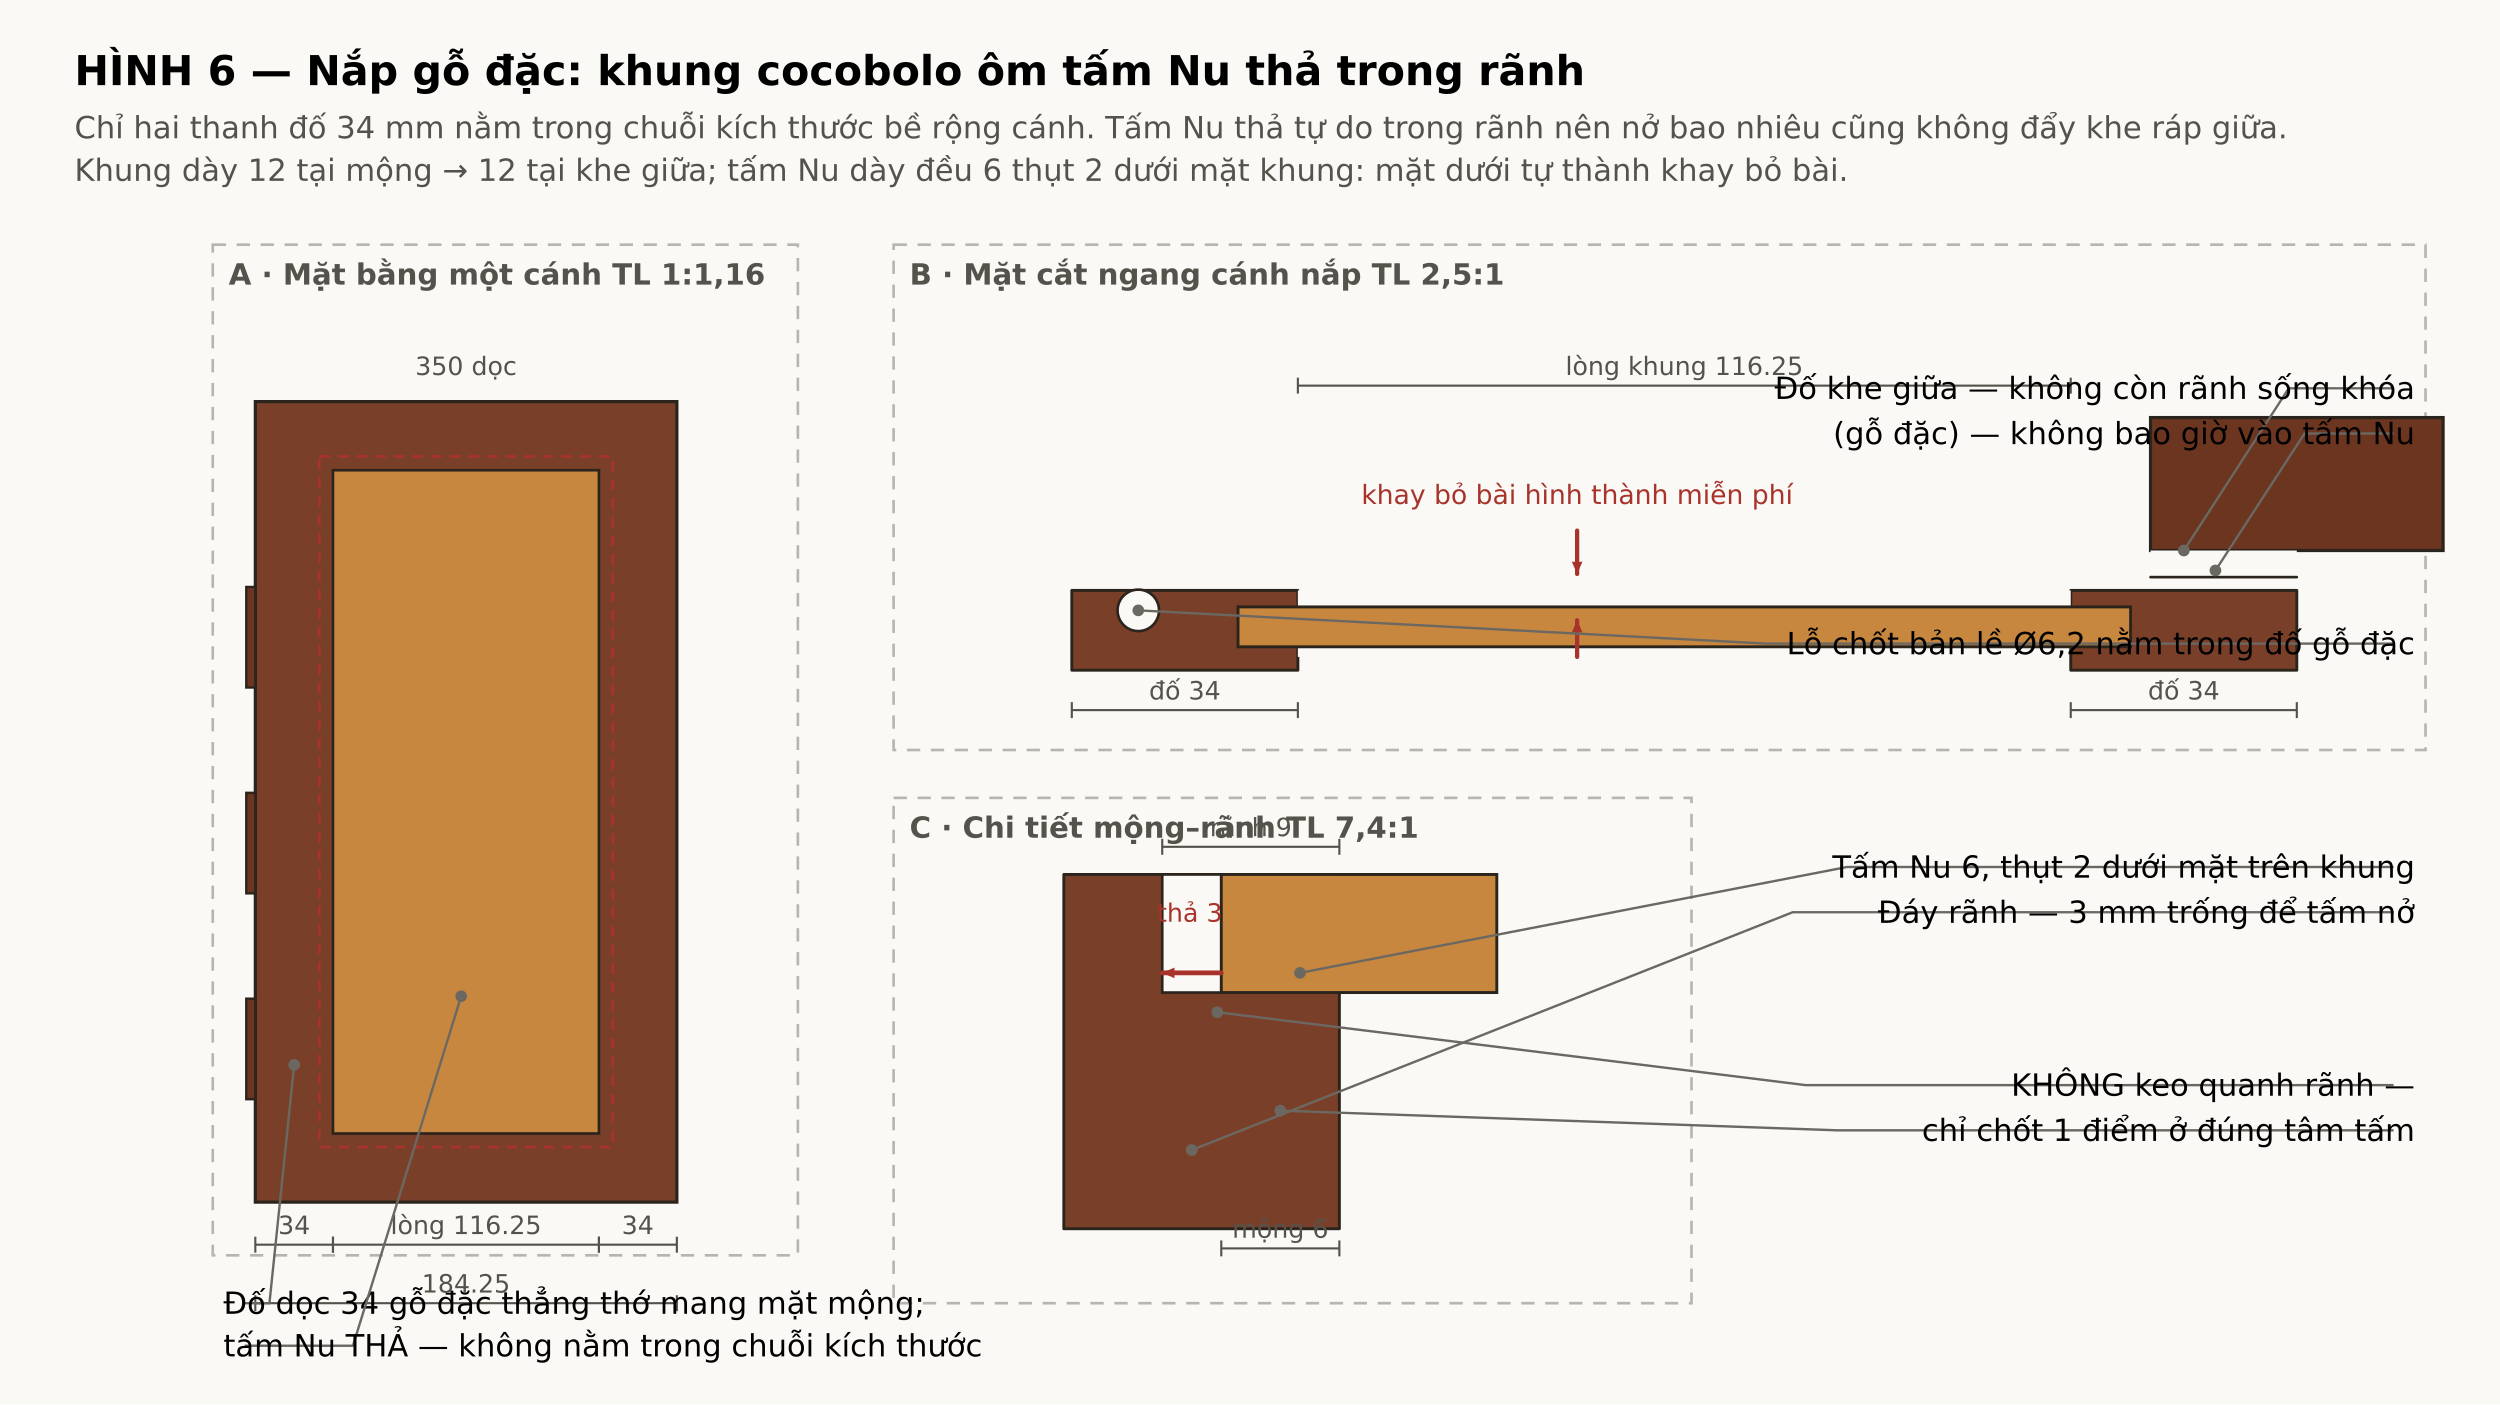
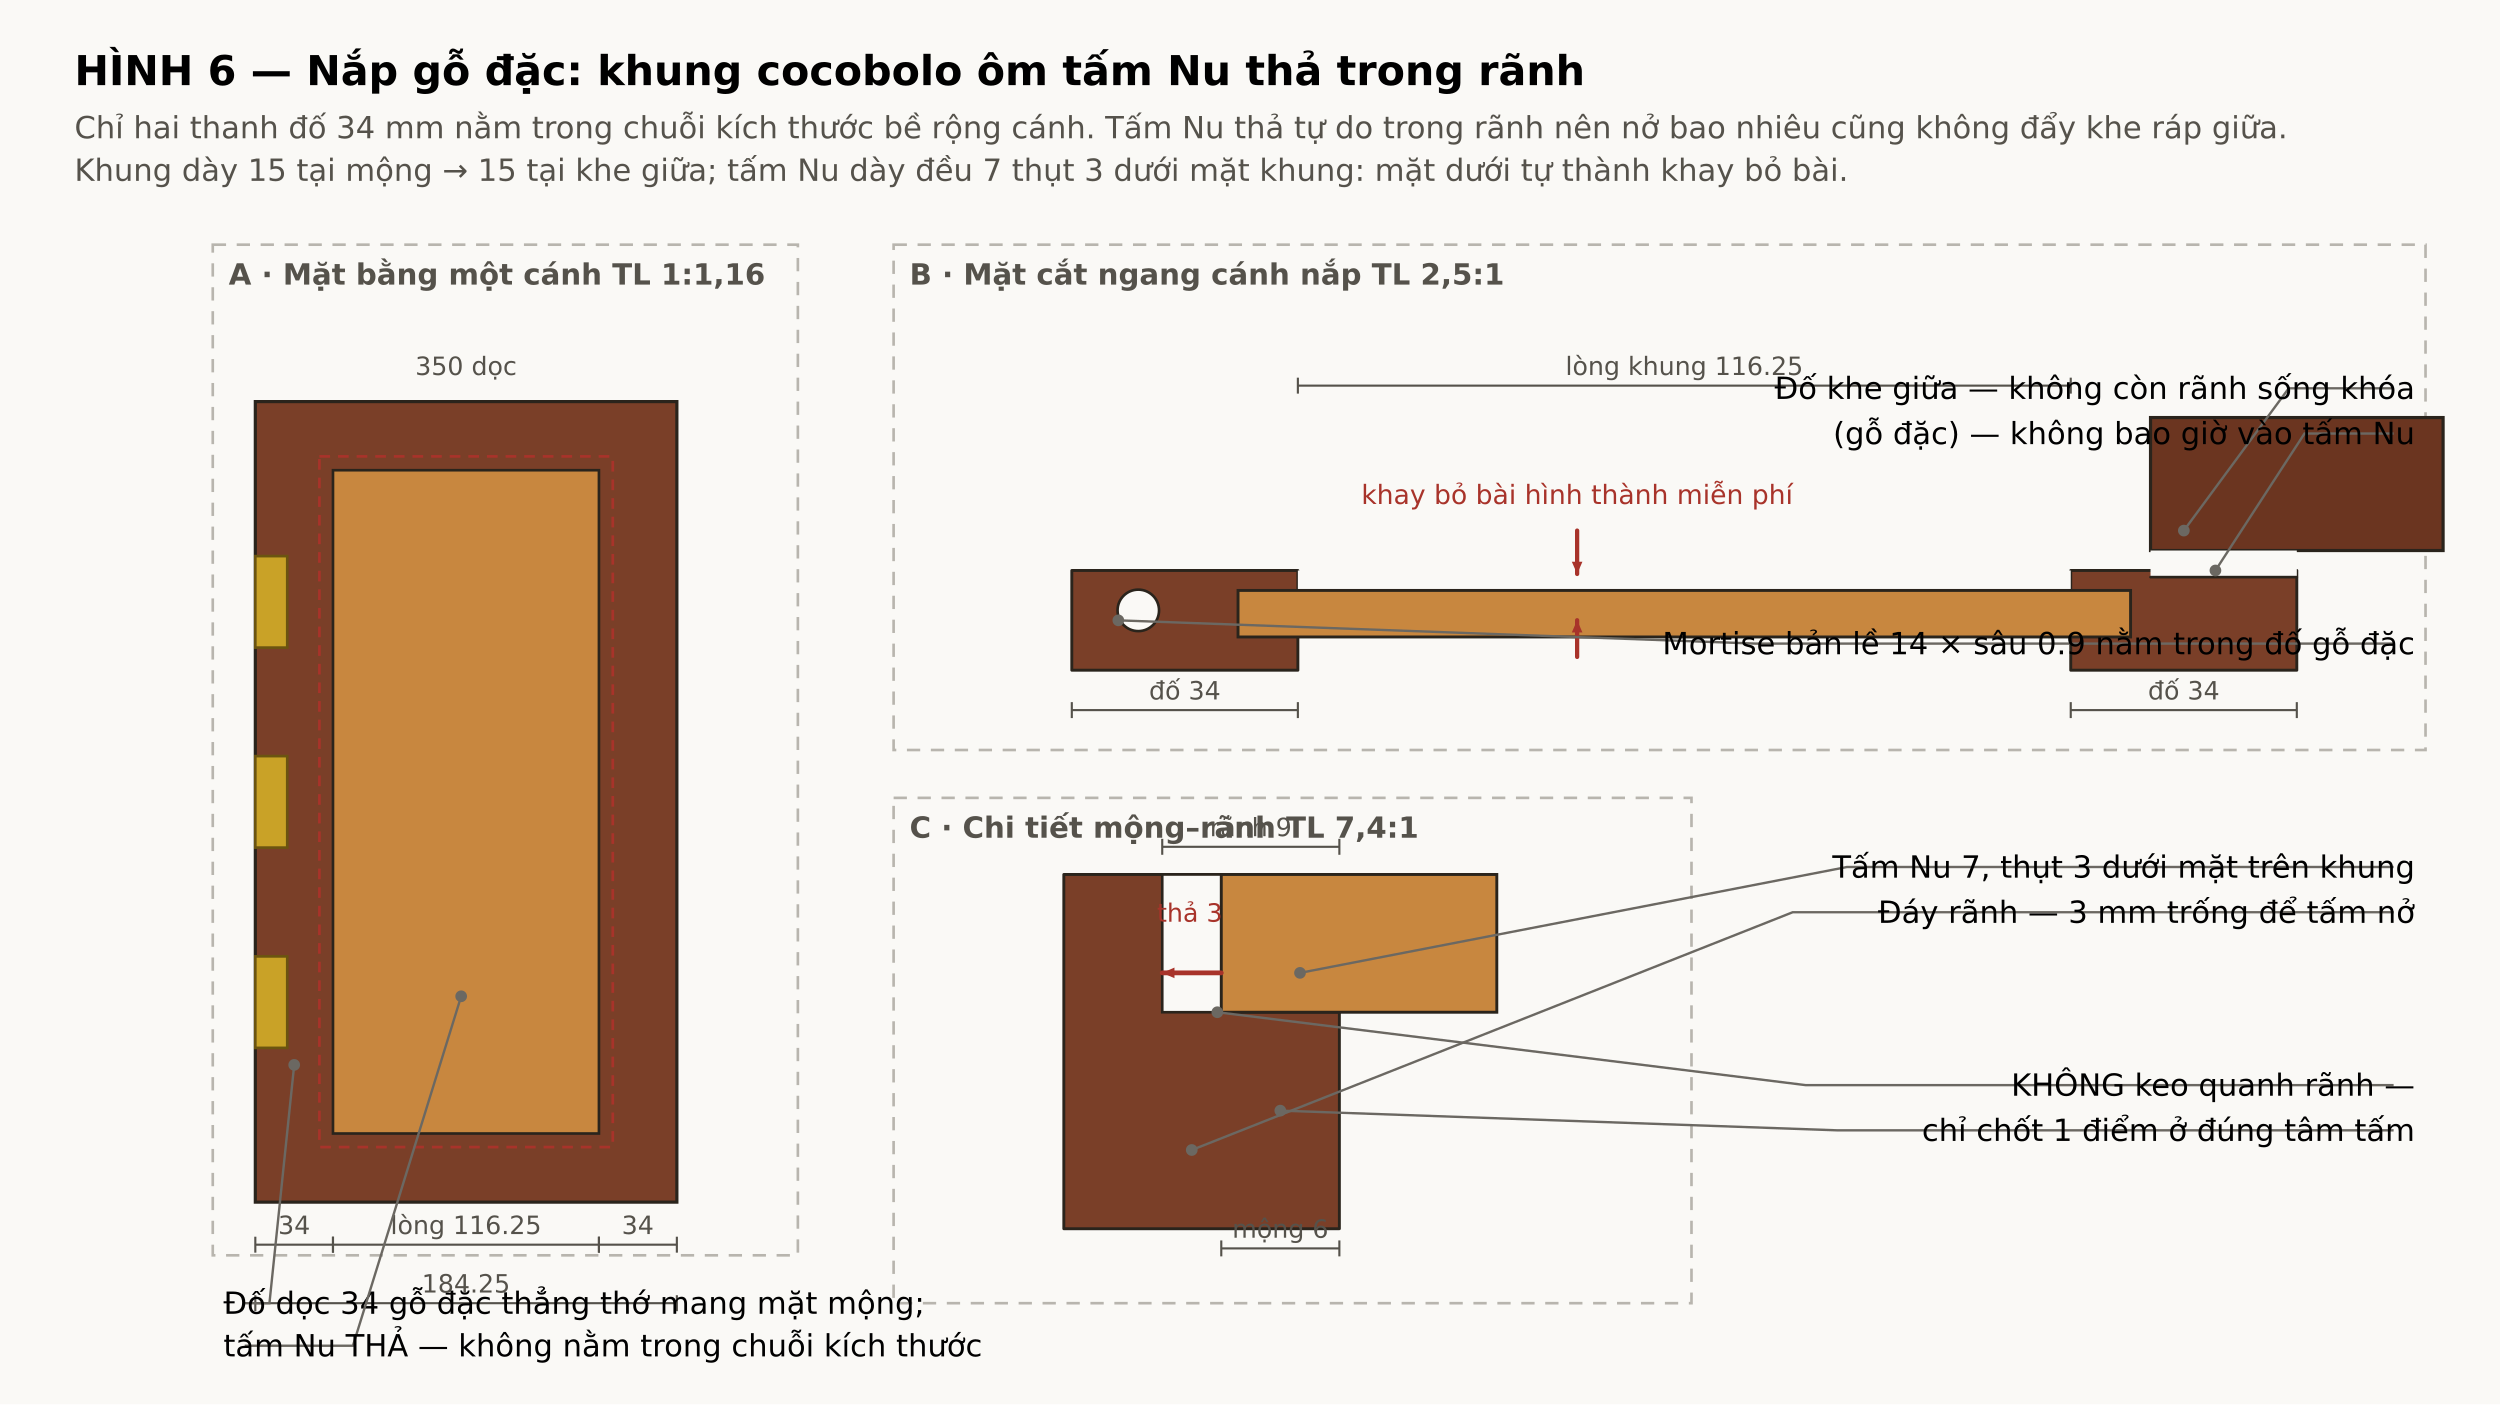
<svg xmlns="http://www.w3.org/2000/svg" width="940" height="528" viewBox="0 0 940 528" font-family="DejaVu Sans" font-size="11.5">
  <rect width="100%" height="100%" fill="#faf9f6" />
  <text x="28" y="32" font-size="15.5" font-weight="bold">HÌNH 6 — Nắp gỗ đặc: khung cocobolo ôm tấm Nu thả trong rãnh</text>
  <text x="28" y="52" fill="#55524b">Chỉ hai thanh đố 34 mm nằm trong chuỗi kích thước bề rộng cánh. Tấm Nu thả tự do trong rãnh nên nở bao nhiêu cũng không đẩy khe ráp giữa.</text>
-   <text x="28" y="68" fill="#55524b">Khung dày 12 tại mộng → 12 tại khe giữa; tấm Nu dày đều 6 thụt 2 dưới mặt khung: mặt dưới tự thành khay bỏ bài.</text>
+   <text x="28" y="68" fill="#55524b">Khung dày 15 tại mộng → 15 tại khe giữa; tấm Nu dày đều 7 thụt 3 dưới mặt khung: mặt dưới tự thành khay bỏ bài.</text>
  <rect x="80" y="92" width="220" height="380" fill="none" stroke="#b8b5ae" stroke-width="1" stroke-dasharray="5,4" />
  <text x="86" y="107" font-size="11" font-weight="bold" fill="#55524b">A · Mặt bằng một cánh  TL 1:1,16</text>
  <rect x="96.0" y="151.0" width="158.5" height="301.0" fill="#7a3f28" stroke="#2a241c" stroke-width="1.2" />
  <rect x="125.2" y="176.8" width="100.0" height="249.4" fill="#c8873f" stroke="#2a241c" stroke-width="1.0" />
  <rect x="120.1" y="171.6" width="110.3" height="259.7" fill="none" stroke="#a8332a" stroke-width="1.0" stroke-dasharray="4,3" />
-   <rect x="92.6" y="375.5" width="3.4" height="37.8" fill="#6b3520" stroke="#2a241c" stroke-width="0.9" />
-   <rect x="92.6" y="298.1" width="3.4" height="37.8" fill="#6b3520" stroke="#2a241c" stroke-width="0.9" />
-   <rect x="92.6" y="220.7" width="3.4" height="37.8" fill="#6b3520" stroke="#2a241c" stroke-width="0.9" />
+   <rect x="96.0" y="359.6" width="12.0" height="34.4" fill="#c9a227" stroke="#6b5410" stroke-width="1.0" />
+   <rect x="96.0" y="284.3" width="12.0" height="34.4" fill="#c9a227" stroke="#6b5410" stroke-width="1.0" />
+   <rect x="96.0" y="209.1" width="12.0" height="34.4" fill="#c9a227" stroke="#6b5410" stroke-width="1.0" />
  <line x1="96.0" y1="468.0" x2="125.2" y2="468.0" stroke="#55524b" stroke-width="0.8" />
  <line x1="96.0" y1="465.0" x2="96.0" y2="471.0" stroke="#55524b" stroke-width="0.8" />
  <line x1="125.2" y1="465.0" x2="125.2" y2="471.0" stroke="#55524b" stroke-width="0.8" />
  <text x="110.6" y="464.0" text-anchor="middle" font-size="9.5" fill="#55524b">34</text>
  <line x1="125.2" y1="468.0" x2="225.2" y2="468.0" stroke="#55524b" stroke-width="0.8" />
  <line x1="125.2" y1="465.0" x2="125.2" y2="471.0" stroke="#55524b" stroke-width="0.8" />
  <line x1="225.2" y1="465.0" x2="225.2" y2="471.0" stroke="#55524b" stroke-width="0.8" />
  <text x="175.2" y="464.0" text-anchor="middle" font-size="9.5" fill="#55524b">lòng 116.25</text>
  <line x1="225.2" y1="468.0" x2="254.5" y2="468.0" stroke="#55524b" stroke-width="0.8" />
  <line x1="225.2" y1="465.0" x2="225.2" y2="471.0" stroke="#55524b" stroke-width="0.8" />
  <line x1="254.5" y1="465.0" x2="254.5" y2="471.0" stroke="#55524b" stroke-width="0.8" />
  <text x="239.8" y="464.0" text-anchor="middle" font-size="9.5" fill="#55524b">34</text>
  <line x1="96.0" y1="490.0" x2="254.5" y2="490.0" stroke="#55524b" stroke-width="0.8" />
  <line x1="96.0" y1="487.0" x2="96.0" y2="493.0" stroke="#55524b" stroke-width="0.8" />
  <line x1="254.5" y1="487.0" x2="254.5" y2="493.0" stroke="#55524b" stroke-width="0.8" />
  <text x="175.2" y="486.0" text-anchor="middle" font-size="9.5" fill="#55524b">184.25</text>
  <text x="175.227" y="141.0" text-anchor="middle" font-size="9.5" fill="#55524b">350 dọc</text>
  <rect x="336" y="92" width="576" height="190" fill="none" stroke="#b8b5ae" stroke-width="1" stroke-dasharray="5,4" />
  <text x="342" y="107" font-size="11" font-weight="bold" fill="#55524b">B · Mặt cắt ngang cánh nắp  TL 2,5:1</text>
-   <polygon points="403.0,252.0 488.0,252.0 488.0,222.0 403.0,222.0" fill="#7a3f28" stroke="#2a241c" stroke-width="1.1" stroke-linejoin="round" />
-   <polygon points="778.6,252.0 863.6,252.0 863.6,222.0 778.6,222.0" fill="#7a3f28" stroke="#2a241c" stroke-width="1.1" stroke-linejoin="round" />
-   <polygon points="488.0,222.0 778.6,222.0 778.6,242.0 488.0,247.0" fill="#faf9f6" stroke="#faf9f6" stroke-width="0" stroke-linejoin="round" />
-   <rect x="465.5" y="228.2" width="335.6" height="15.0" fill="#c8873f" stroke="#2a241c" stroke-width="1.1" />
+   <polygon points="403.0,252.0 488.0,252.0 488.0,214.5 403.0,214.5" fill="#7a3f28" stroke="#2a241c" stroke-width="1.1" stroke-linejoin="round" />
+   <polygon points="778.6,252.0 863.6,252.0 863.6,214.5 778.6,214.5" fill="#7a3f28" stroke="#2a241c" stroke-width="1.1" stroke-linejoin="round" />
+   <polygon points="488.0,214.5 778.6,214.5 778.6,234.5 488.0,239.5" fill="#faf9f6" stroke="#faf9f6" stroke-width="0" stroke-linejoin="round" />
+   <rect x="465.5" y="222.0" width="335.6" height="17.5" fill="#c8873f" stroke="#2a241c" stroke-width="1.1" />
  <circle cx="428.0" cy="229.5" r="7.8" fill="#faf9f6" stroke="#2a241c" stroke-width="1" />
  <rect x="808.6" y="157.0" width="110.0" height="50.0" fill="#6b3520" stroke="#2a241c" stroke-width="1.2" />
  <rect x="808.6" y="207.0" width="55.0" height="10.0" fill="#faf9f6" stroke="#faf9f6" stroke-width="0" />
  <polygon points="808.6,217.0 863.6,217.0" fill="none" stroke="#2a241c" stroke-width="1.0" stroke-linejoin="round" />
  <line x1="488.0" y1="145.0" x2="778.6" y2="145.0" stroke="#55524b" stroke-width="0.8" />
  <line x1="488.0" y1="142.0" x2="488.0" y2="148.0" stroke="#55524b" stroke-width="0.8" />
  <line x1="778.6" y1="142.0" x2="778.6" y2="148.0" stroke="#55524b" stroke-width="0.8" />
  <text x="633.3" y="141.0" text-anchor="middle" font-size="9.5" fill="#55524b">lòng khung 116.25</text>
  <line x1="403.0" y1="267.0" x2="488.0" y2="267.0" stroke="#55524b" stroke-width="0.8" />
  <line x1="403.0" y1="264.0" x2="403.0" y2="270.0" stroke="#55524b" stroke-width="0.8" />
  <line x1="488.0" y1="264.0" x2="488.0" y2="270.0" stroke="#55524b" stroke-width="0.8" />
  <text x="445.5" y="263.0" text-anchor="middle" font-size="9.5" fill="#55524b">đố 34</text>
  <line x1="778.6" y1="267.0" x2="863.6" y2="267.0" stroke="#55524b" stroke-width="0.8" />
  <line x1="778.6" y1="264.0" x2="778.6" y2="270.0" stroke="#55524b" stroke-width="0.8" />
  <line x1="863.6" y1="264.0" x2="863.6" y2="270.0" stroke="#55524b" stroke-width="0.8" />
  <text x="821.1" y="263.0" text-anchor="middle" font-size="9.5" fill="#55524b">đố 34</text>
  <line x1="593.0" y1="199.5" x2="593.0" y2="215.8" stroke="#a8332a" stroke-width="1.6" stroke-linecap="round" />
  <polygon points="593.0,215.8 591.0,211.2 595.0,211.2" fill="#a8332a" />
  <line x1="593.0" y1="247.0" x2="593.0" y2="233.2" stroke="#a8332a" stroke-width="1.6" stroke-linecap="round" />
  <polygon points="593.0,233.2 595.0,237.8 591.0,237.8" fill="#a8332a" />
  <text x="593.0" y="189.5" text-anchor="middle" font-size="10" fill="#a8332a">khay bỏ bài hình thành miễn phí</text>
  <rect x="336" y="300" width="300" height="190" fill="none" stroke="#b8b5ae" stroke-width="1" stroke-dasharray="5,4" />
  <text x="342" y="315" font-size="11" font-weight="bold" fill="#55524b">C · Chi tiết mộng–rãnh  TL 7,4:1</text>
  <polygon points="400.0,462.0 503.6,462.0 503.6,328.8 400.0,328.8" fill="#7a3f28" stroke="#2a241c" stroke-width="1.1" stroke-linejoin="round" />
-   <rect x="437.0" y="328.8" width="66.6" height="44.4" fill="#faf9f6" stroke="#2a241c" stroke-width="1.0" />
-   <rect x="459.2" y="328.8" width="103.6" height="44.4" fill="#c8873f" stroke="#2a241c" stroke-width="1.1" />
+   <rect x="437.0" y="328.8" width="66.6" height="51.8" fill="#faf9f6" stroke="#2a241c" stroke-width="1.0" />
+   <rect x="459.2" y="328.8" width="103.6" height="51.8" fill="#c8873f" stroke="#2a241c" stroke-width="1.1" />
  <line x1="437.0" y1="318.4" x2="503.6" y2="318.4" stroke="#55524b" stroke-width="0.8" />
  <line x1="437.0" y1="315.4" x2="437.0" y2="321.4" stroke="#55524b" stroke-width="0.8" />
  <line x1="503.6" y1="315.4" x2="503.6" y2="321.4" stroke="#55524b" stroke-width="0.8" />
  <text x="470.3" y="314.4" text-anchor="middle" font-size="9.5" fill="#55524b">rãnh 9</text>
  <line x1="459.2" y1="469.4" x2="503.6" y2="469.4" stroke="#55524b" stroke-width="0.8" />
  <line x1="459.2" y1="466.4" x2="459.2" y2="472.4" stroke="#55524b" stroke-width="0.8" />
  <line x1="503.6" y1="466.4" x2="503.6" y2="472.4" stroke="#55524b" stroke-width="0.8" />
  <text x="481.4" y="465.4" text-anchor="middle" font-size="9.5" fill="#55524b">mộng 6</text>
  <line x1="459.2" y1="365.8" x2="437.0" y2="365.8" stroke="#a8332a" stroke-width="1.8" stroke-linecap="round" />
  <polygon points="437.0,365.8 441.6,363.8 441.6,367.8" fill="#a8332a" />
  <text x="447.36" y="346.56" text-anchor="middle" font-size="9.5" fill="#a8332a">thả 3</text>
  <polyline points="900,326 694.4,326 488.8,365.8" fill="none" stroke="#6b6862" stroke-width="0.9" />
  <circle cx="488.8" cy="365.8" r="2.2" fill="#6b6862" />
-   <text x="908" y="330" text-anchor="end">Tấm Nu 6, thụt 2 dưới mặt trên khung</text>
+   <text x="908" y="330" text-anchor="end">Tấm Nu 7, thụt 3 dưới mặt trên khung</text>
  <polyline points="900,343 674.05,343 448.1,432.4" fill="none" stroke="#6b6862" stroke-width="0.9" />
  <circle cx="448.1" cy="432.4" r="2.2" fill="#6b6862" />
  <text x="908" y="347" text-anchor="end">Đáy rãnh — 3 mm trống để tấm nở</text>
  <polyline points="900,408 678.86,408 457.72,380.6" fill="none" stroke="#6b6862" stroke-width="0.9" />
  <circle cx="457.72" cy="380.6" r="2.2" fill="#6b6862" />
  <text x="908" y="412" text-anchor="end">KHÔNG keo quanh rãnh —</text>
  <polyline points="900,425 690.7,425 481.4,417.6" fill="none" stroke="#6b6862" stroke-width="0.9" />
  <circle cx="481.4" cy="417.6" r="2.2" fill="#6b6862" />
  <text x="908" y="429" text-anchor="end">chỉ chốt 1 điểm ở đúng tâm tấm</text>
  <polyline points="92,490 101.31,490 110.62,400.4" fill="none" stroke="#6b6862" stroke-width="0.9" />
  <circle cx="110.62" cy="400.4" r="2.2" fill="#6b6862" />
  <text x="84" y="494" text-anchor="start">Đố dọc 34 gỗ đặc thẳng thớ mang mặt mộng;</text>
  <polyline points="92,506 132.7,506 173.4,374.6" fill="none" stroke="#6b6862" stroke-width="0.9" />
  <circle cx="173.4" cy="374.6" r="2.2" fill="#6b6862" />
  <text x="84" y="510" text-anchor="start">tấm Nu THẢ — không nằm trong chuỗi kích thước</text>
-   <polyline points="900,146 860.562,146 821.125,207.0" fill="none" stroke="#6b6862" stroke-width="0.9" />
-   <circle cx="821.125" cy="207.0" r="2.2" fill="#6b6862" />
+   <polyline points="900,146 860.562,146 821.125,199.5" fill="none" stroke="#6b6862" stroke-width="0.9" />
+   <circle cx="821.125" cy="199.5" r="2.2" fill="#6b6862" />
  <text x="908" y="150" text-anchor="end">Đố khe giữa — không còn rãnh sống khóa</text>
  <polyline points="900,163 866.5,163 833.0,214.5" fill="none" stroke="#6b6862" stroke-width="0.9" />
  <circle cx="833.0" cy="214.5" r="2.2" fill="#6b6862" />
  <text x="908" y="167" text-anchor="end">(gỗ đặc) — không bao giờ vào tấm Nu</text>
-   <polyline points="900,242 664.0,242 428.0,229.5" fill="none" stroke="#6b6862" stroke-width="0.9" />
-   <circle cx="428.0" cy="229.5" r="2.2" fill="#6b6862" />
-   <text x="908" y="246" text-anchor="end">Lỗ chốt bản lề Ø6,2 nằm trong đố gỗ đặc</text>
+   <polyline points="900,242 660.25,242 420.5,233.25" fill="none" stroke="#6b6862" stroke-width="0.9" />
+   <circle cx="420.5" cy="233.25" r="2.2" fill="#6b6862" />
+   <text x="908" y="246" text-anchor="end">Mortise bản lề 14 × sâu 0.9 nằm trong đố gỗ đặc</text>
</svg>
